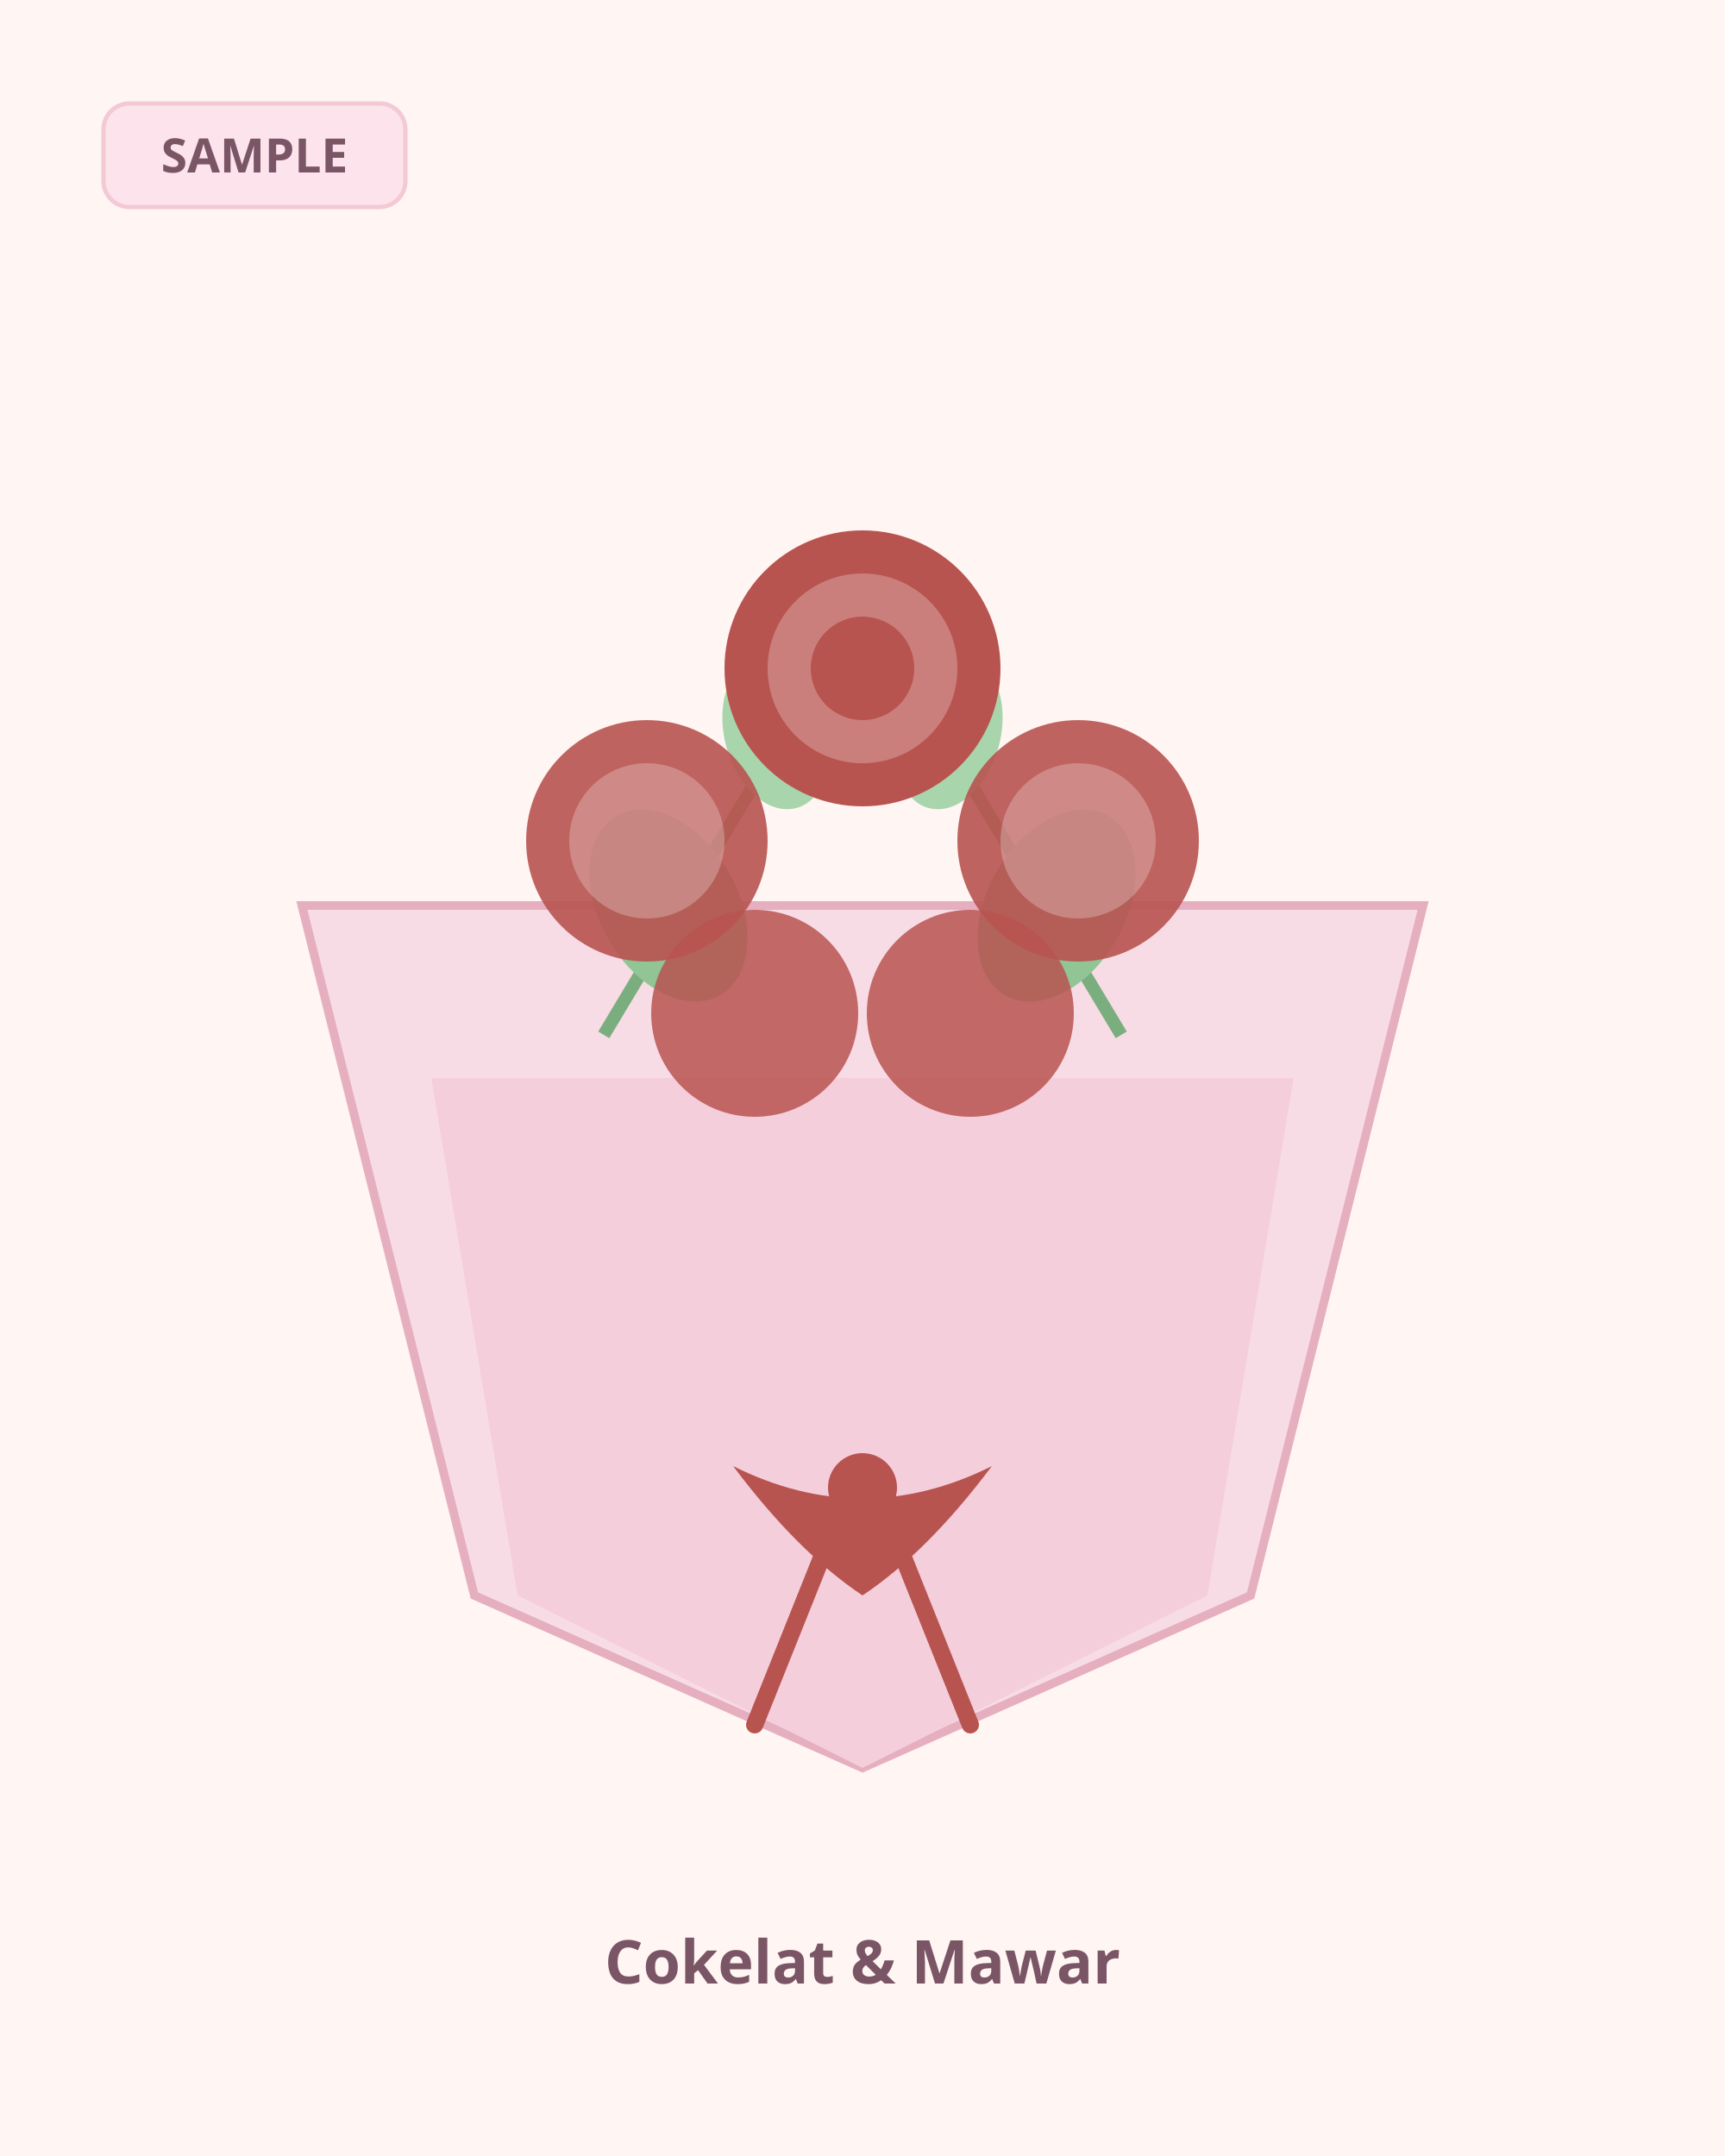
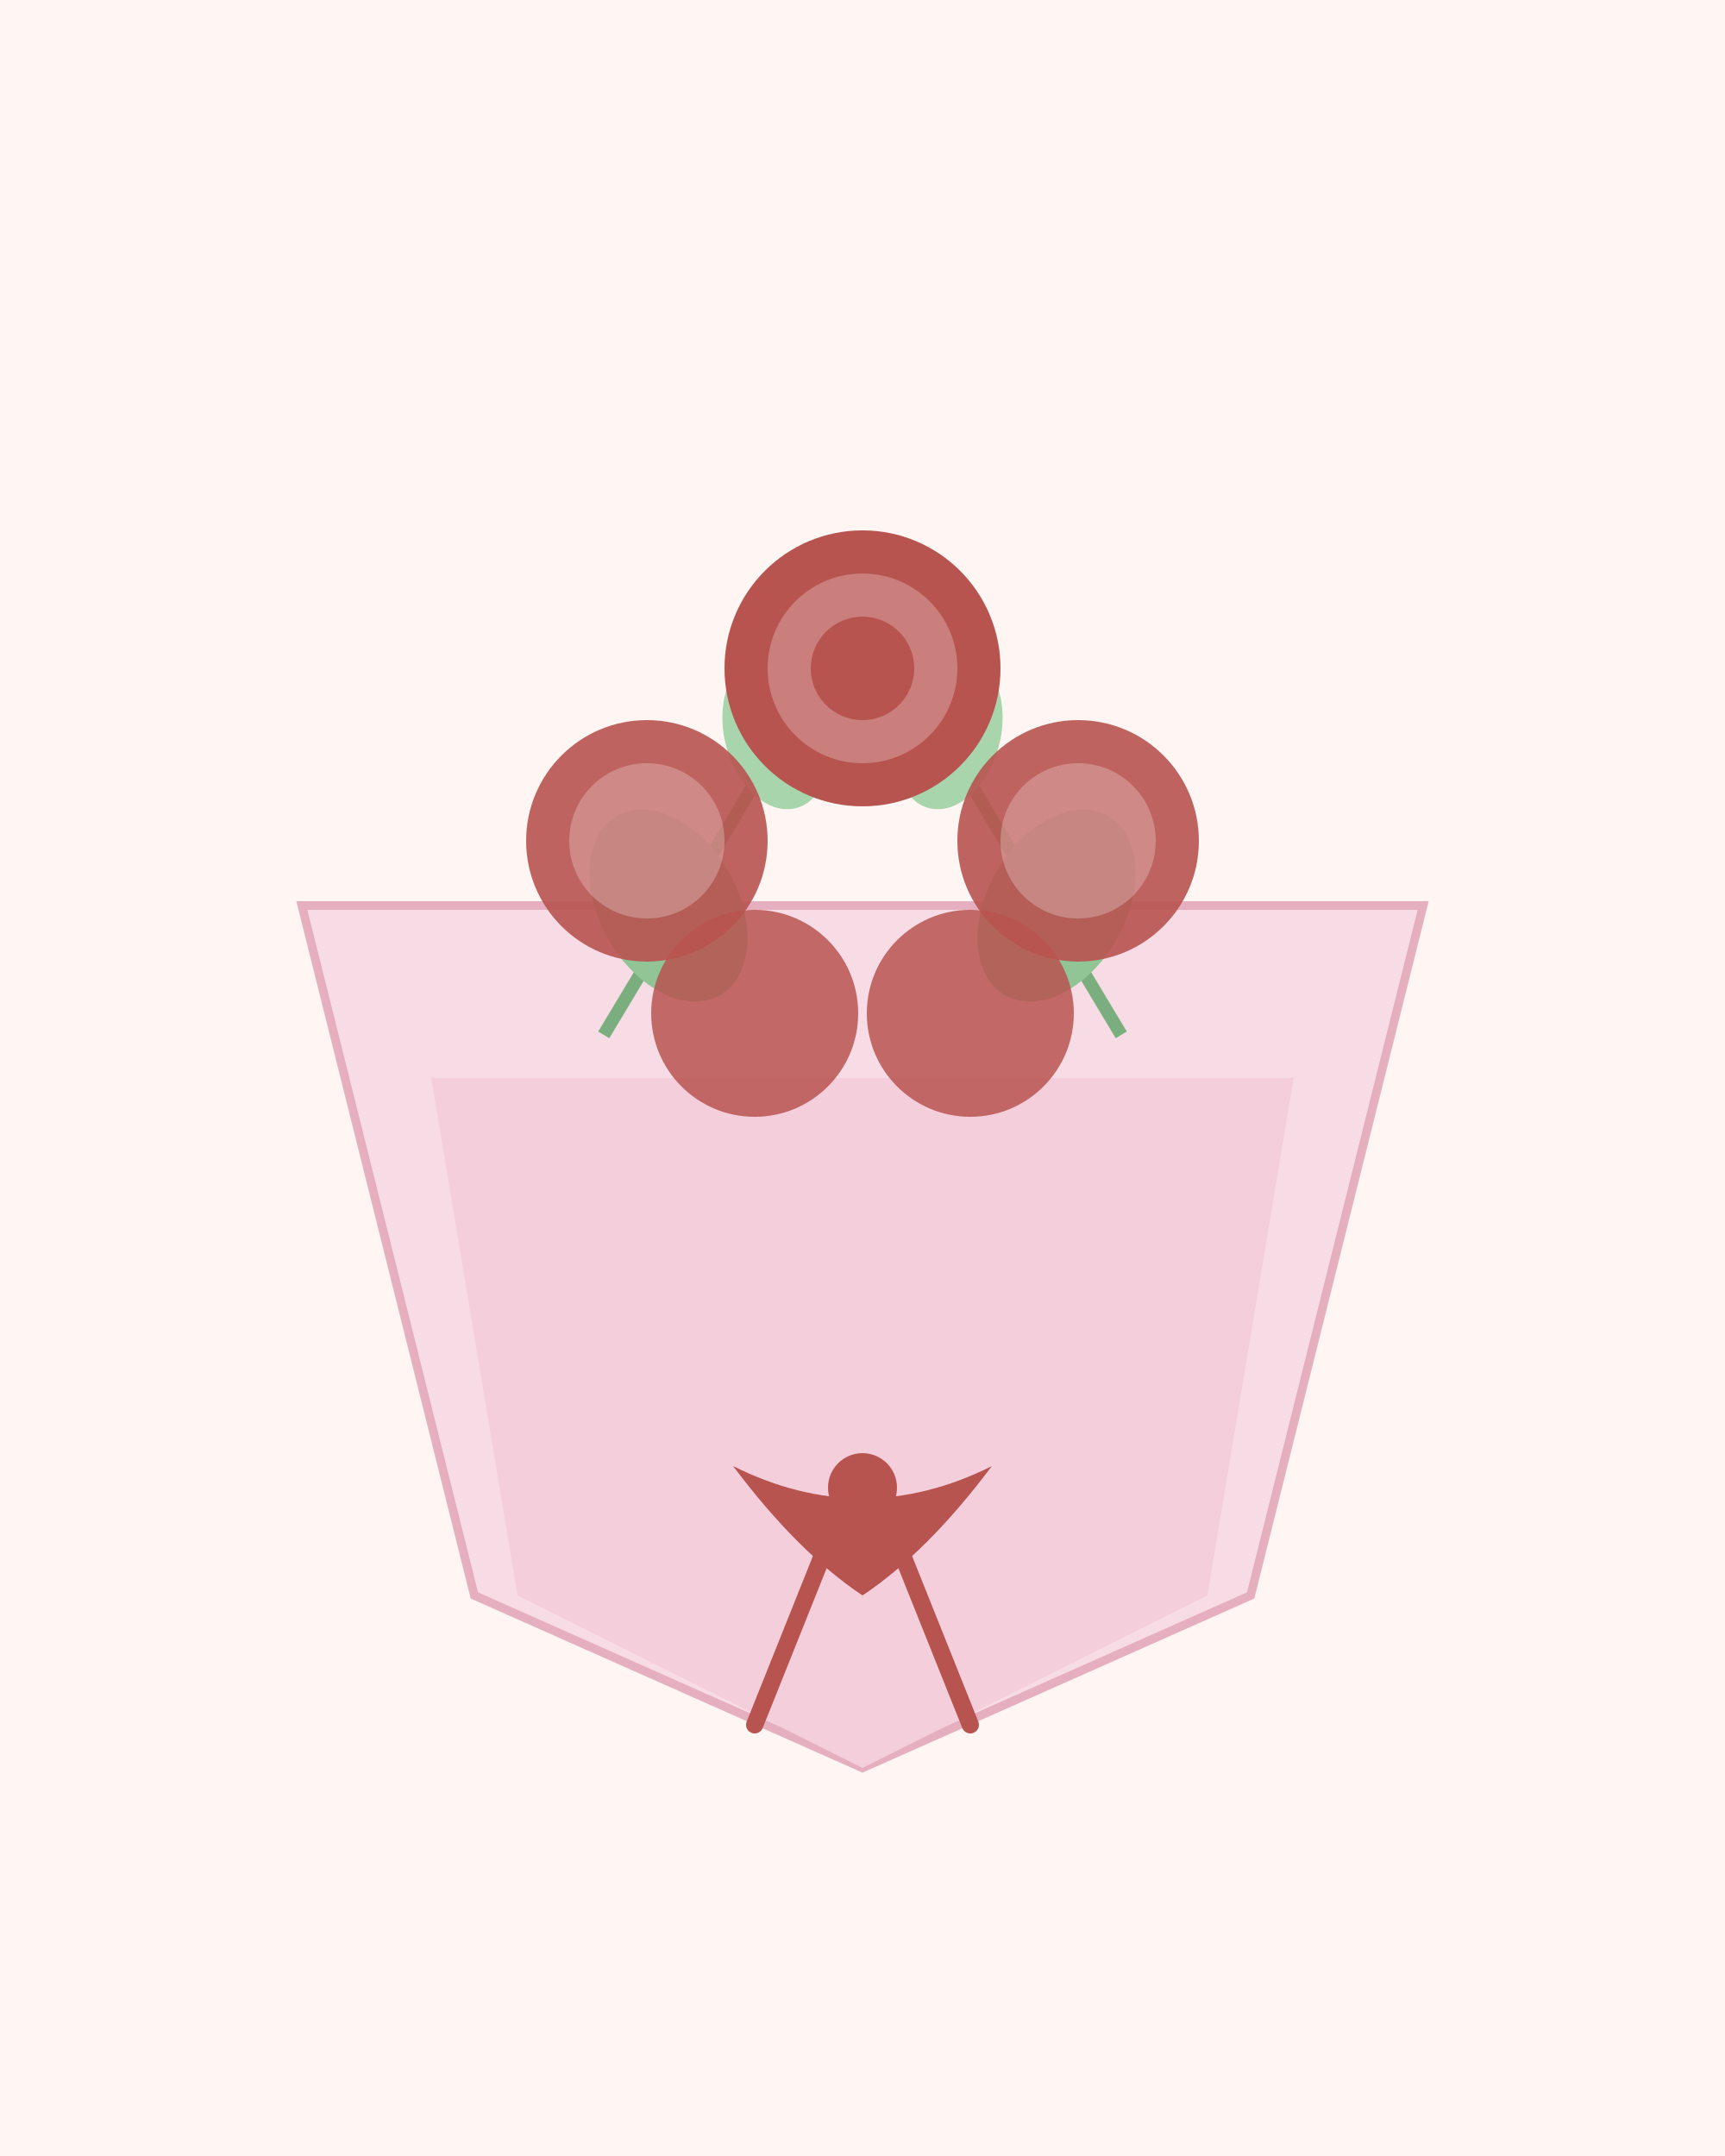
<svg xmlns="http://www.w3.org/2000/svg" viewBox="0 0 400 500" width="400" height="500">
  <rect width="400" height="500" fill="#FFF5F2" />
  <g transform="translate(200, 230)">
    <path d="M-90 140 L0 180 L90 140 L130 -20 L-130 -20 Z" fill="#F8DCE5" stroke="#E5AFC0" stroke-width="2" />
    <path d="M-80 140 L0 180 L80 140 L100 20 L-100 20 Z" fill="#F5CEDC" />
    <path d="M-30 110 Q0 125 30 110 Q15 130 0 140 Q-15 130 -30 110 Z" fill="#B85450" />
    <circle cx="0" cy="115" r="8" fill="#B85450" />
    <path d="M-5 120 L-25 170" stroke="#B85450" stroke-width="4" stroke-linecap="round" />
    <path d="M5 120 L25 170" stroke="#B85450" stroke-width="4" stroke-linecap="round" />
    <path d="M-60 10 Q-30 -40 0 -90" stroke="#7BAE7F" stroke-width="3" fill="none" />
    <path d="M60 10 Q30 -40 0 -90" stroke="#7BAE7F" stroke-width="3" fill="none" />
    <ellipse cx="-45" cy="-20" rx="16" ry="24" fill="#92C596" transform="rotate(-30 -45 -20)" />
    <ellipse cx="45" cy="-20" rx="16" ry="24" fill="#92C596" transform="rotate(30 45 -20)" />
    <ellipse cx="-20" cy="-60" rx="12" ry="18" fill="#A8D5AB" transform="rotate(-15 -20 -60)" />
    <ellipse cx="20" cy="-60" rx="12" ry="18" fill="#A8D5AB" transform="rotate(15 20 -60)" />
    <circle cx="0" cy="-75" r="32" fill="#B85450" />
    <circle cx="0" cy="-75" r="22" fill="#FFFFFF" fill-opacity="0.25" />
    <circle cx="0" cy="-75" r="12" fill="#B85450" />
    <circle cx="-50" cy="-35" r="28" fill="#B85450" fill-opacity="0.9" />
    <circle cx="-50" cy="-35" r="18" fill="#FFFFFF" fill-opacity="0.25" />
    <circle cx="50" cy="-35" r="28" fill="#B85450" fill-opacity="0.9" />
    <circle cx="50" cy="-35" r="18" fill="#FFFFFF" fill-opacity="0.25" />
    <circle cx="-25" cy="5" r="24" fill="#B85450" fill-opacity="0.85" />
    <circle cx="25" cy="5" r="24" fill="#B85450" fill-opacity="0.85" />
  </g>
-   <rect x="24" y="24" width="70" height="24" rx="6" fill="#FDE4EC" stroke="#F3C9D6" />
-   <text x="59" y="40" font-family="sans-serif" font-size="11" font-weight="bold" fill="#7A5565" text-anchor="middle">SAMPLE</text>
-   <text x="200" y="460" font-family="sans-serif" font-size="14" font-weight="600" fill="#7A5565" text-anchor="middle">Cokelat &amp; Mawar</text>
</svg>
